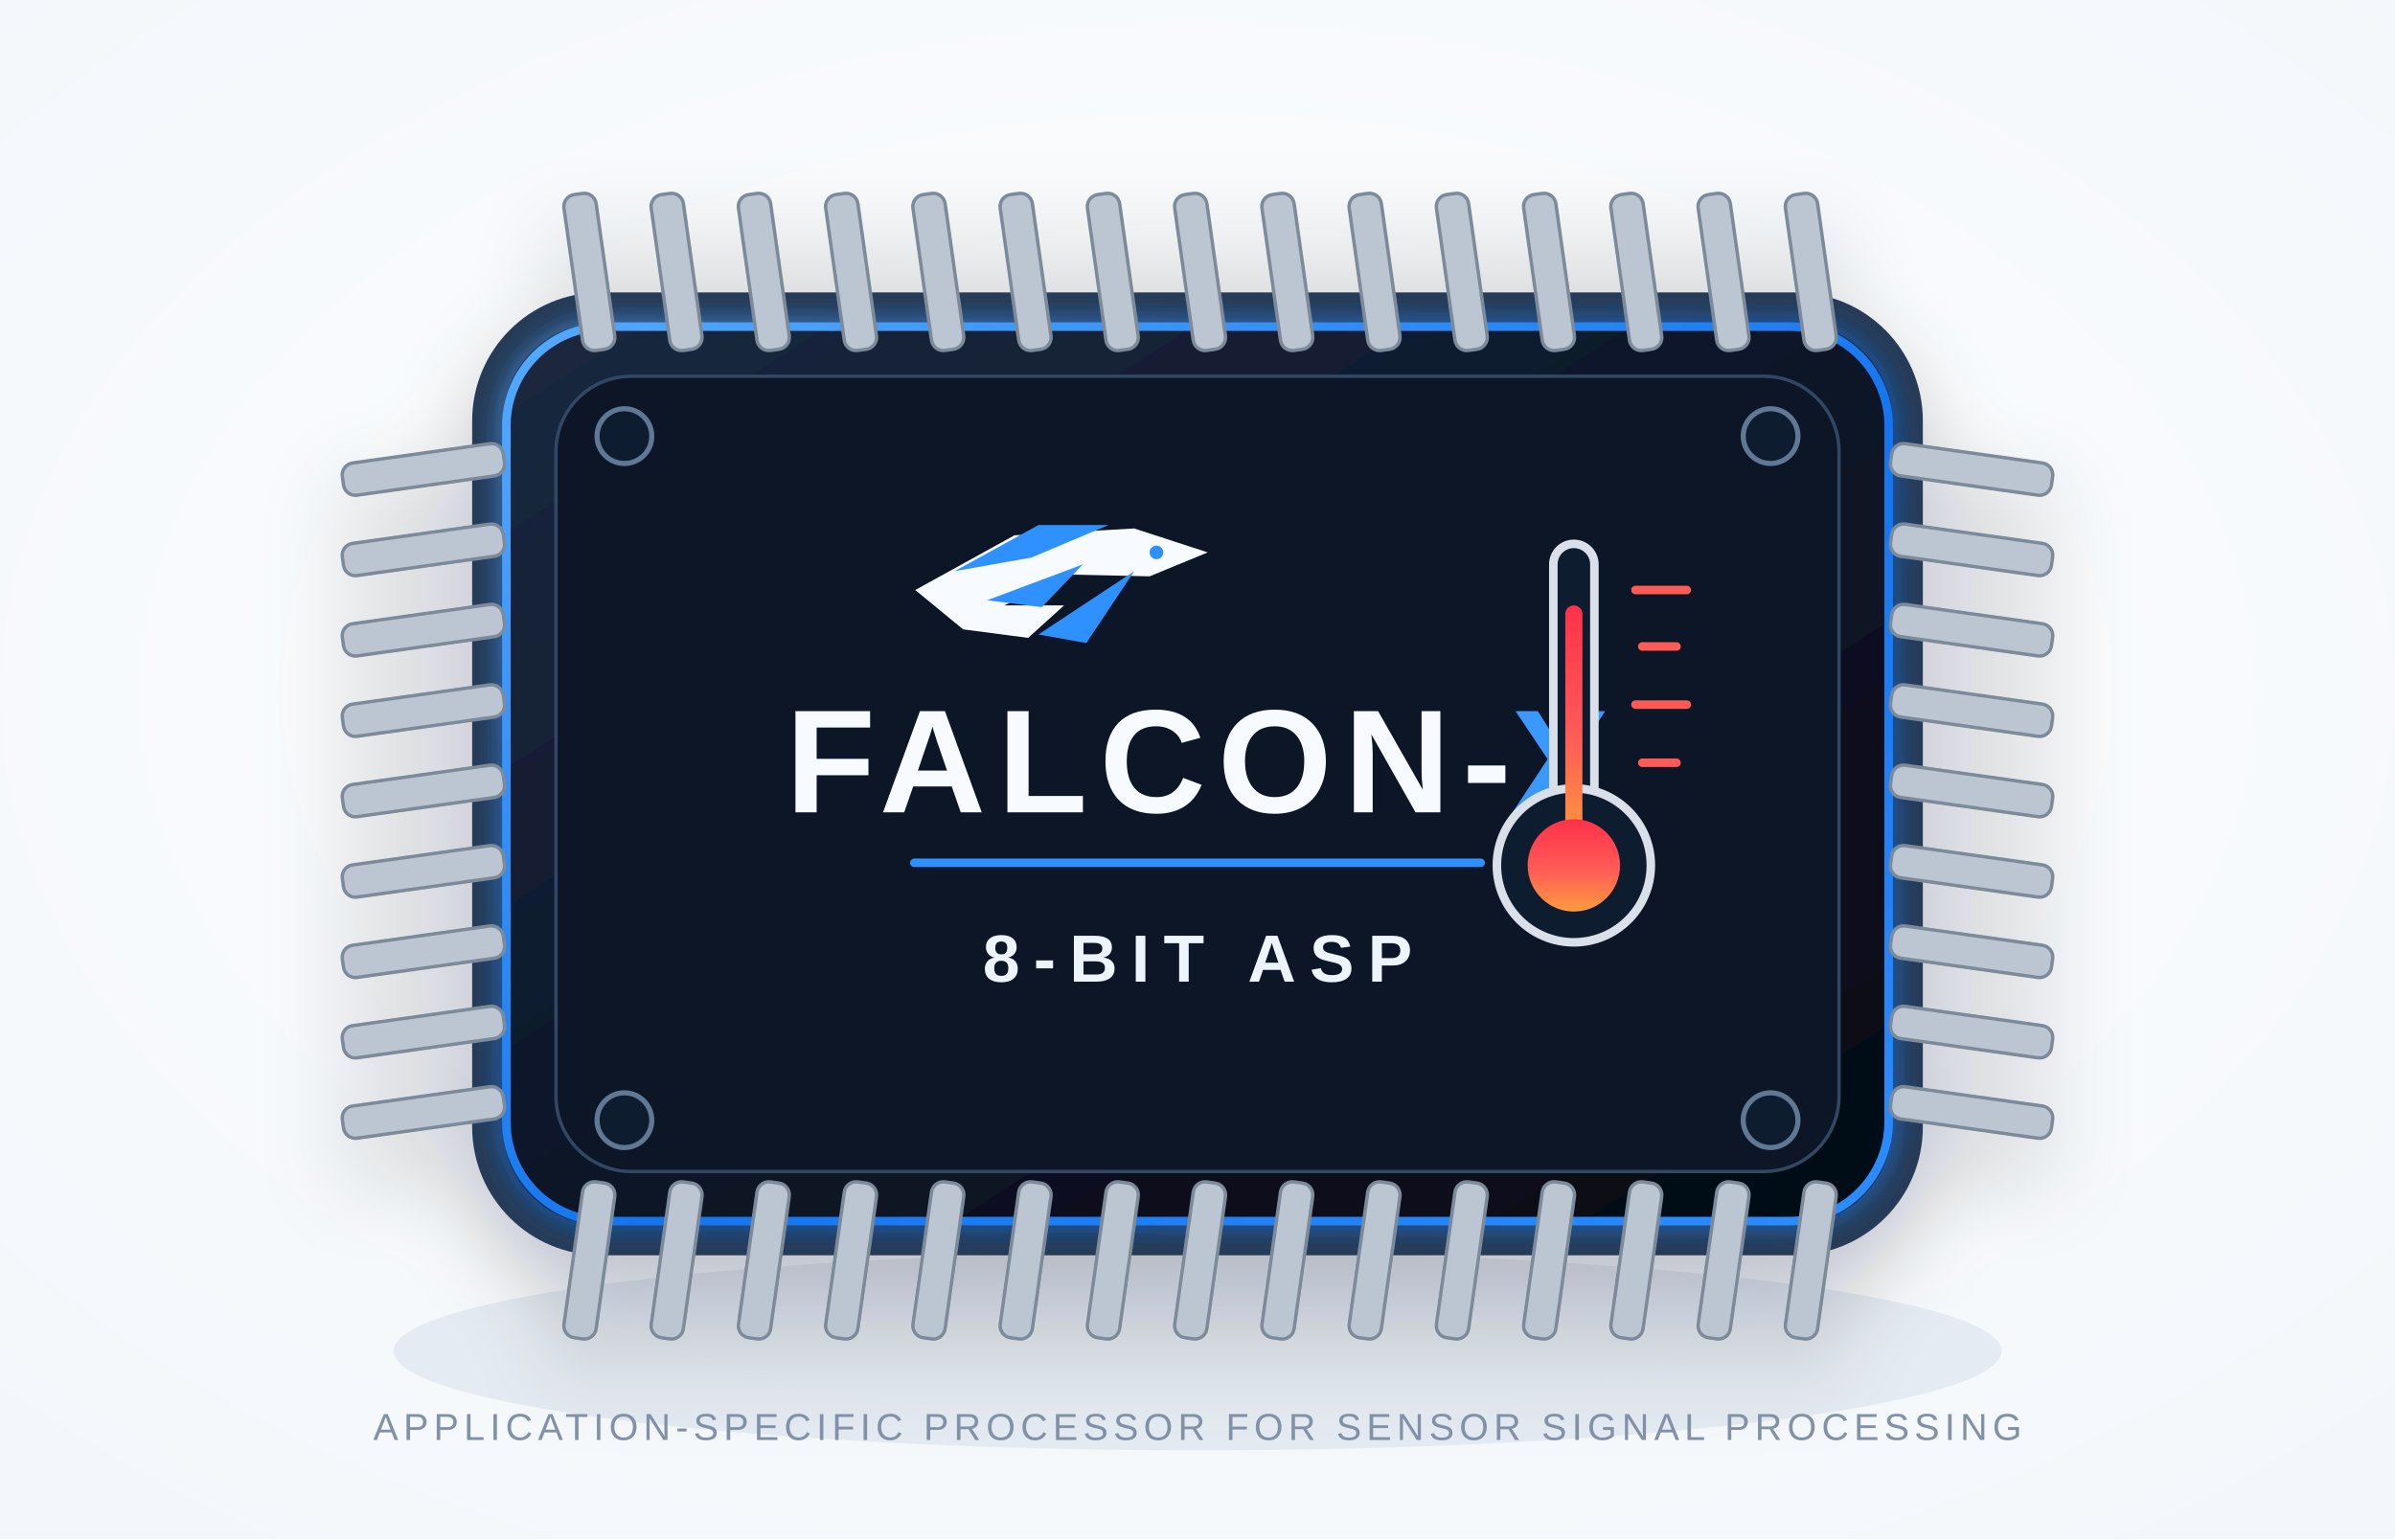
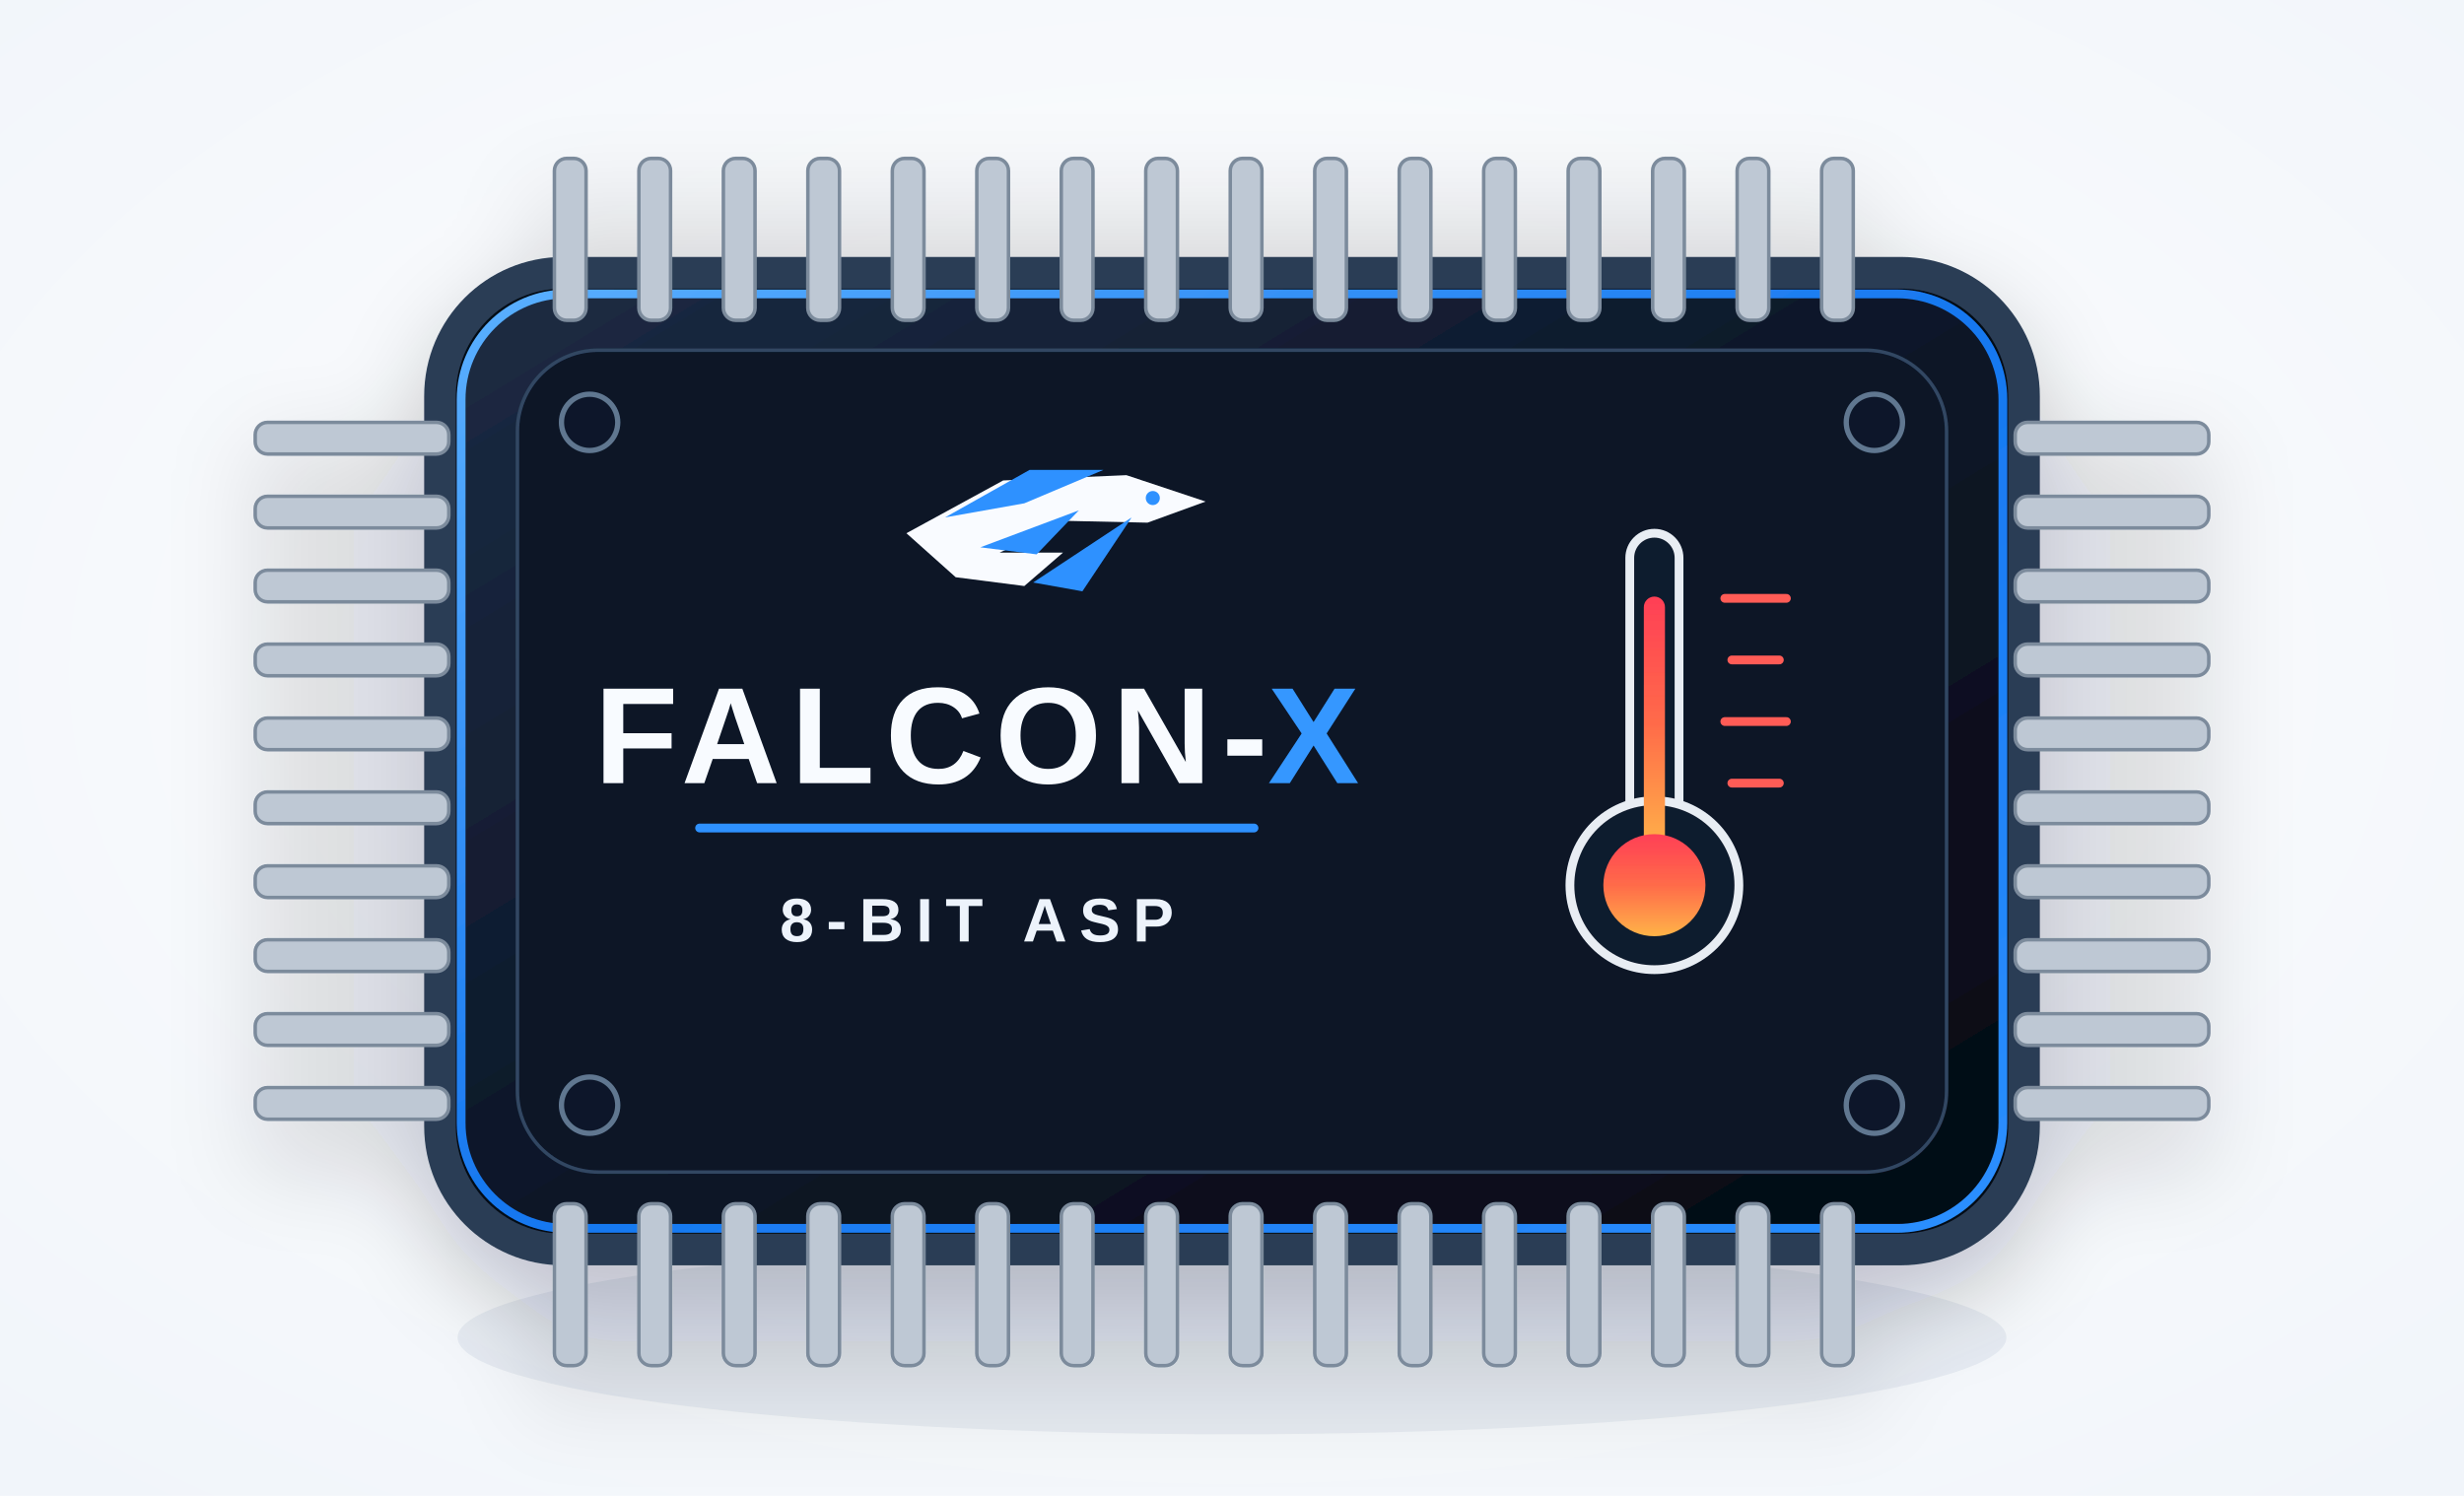
- <svg xmlns="http://www.w3.org/2000/svg" width="1400" height="900" viewBox="0 0 1400 900">
+ <svg xmlns="http://www.w3.org/2000/svg" width="1400" height="850" viewBox="0 0 1400 850">
  <defs>
-     <radialGradient id="bg" cx="50%" cy="45%" r="70%">
+     <radialGradient id="bg" cx="50%" cy="45%" r="72%">
      <stop offset="0" stop-color="#ffffff" />
-       <stop offset="1" stop-color="#f3f7fb" />
+       <stop offset="1" stop-color="#f1f5fa" />
    </radialGradient>
    <linearGradient id="chip" x1="0" y1="0" x2="1" y2="1">
-       <stop offset="0" stop-color="#1b2940" />
-       <stop offset="0.55" stop-color="#0b1425" />
+       <stop offset="0" stop-color="#1c2b43" />
+       <stop offset="0.55" stop-color="#0b1526" />
      <stop offset="1" stop-color="#050a14" />
    </linearGradient>
-     <linearGradient id="blueEdge" x1="0" y1="0" x2="1" y2="1">
-       <stop offset="0" stop-color="#55aaff" />
-       <stop offset="0.55" stop-color="#1675ee" />
-       <stop offset="1" stop-color="#2d8dff" />
+     <linearGradient id="edge" x1="0" y1="0" x2="1" y2="1">
+       <stop offset="0" stop-color="#5bb0ff" />
+       <stop offset="0.5" stop-color="#1677ef" />
+       <stop offset="1" stop-color="#2b8fff" />
    </linearGradient>
-     <linearGradient id="temp" x1="0" y1="1" x2="0" y2="0">
-       <stop offset="0" stop-color="#ff9b3d" />
-       <stop offset="0.45" stop-color="#ff5b57" />
-       <stop offset="1" stop-color="#ff314a" />
+     <linearGradient id="heat" x1="0" y1="1" x2="0" y2="0">
+       <stop offset="0" stop-color="#ffb347" />
+       <stop offset="0.5" stop-color="#ff6b4a" />
+       <stop offset="1" stop-color="#ff3f55" />
    </linearGradient>
-     <filter id="shadow" x="-20%" y="-20%" width="140%" height="150%">
-       <feDropShadow dx="0" dy="22" stdDeviation="25" flood-color="#0c1729" flood-opacity=".22" />
-     </filter>
-     <filter id="glow">
-       <feGaussianBlur stdDeviation="7" result="blur" />
-       <feMerge>
-         <feMergeNode in="blur" />
-         <feMergeNode in="SourceGraphic" />
-       </feMerge>
+     <filter id="shadow" x="-20%" y="-20%" width="140%" height="155%">
+       <feDropShadow dx="0" dy="22" stdDeviation="26" flood-color="#0b1628" flood-opacity=".22" />
    </filter>
  </defs>
-   <rect width="1400" height="900" fill="url(#bg)" />
-   <ellipse cx="700" cy="790" rx="470" ry="58" fill="#8ea4bd" opacity=".17" />
+   <rect width="1400" height="850" fill="url(#bg)" />
+   <ellipse cx="700" cy="760" rx="440" ry="55" fill="#91a6bd" opacity=".16" />
  <g filter="url(#shadow)">
-     <rect x="285" y="180" width="830" height="545" rx="66" fill="#040914" stroke="#263b58" stroke-width="18" />
-     <rect x="296" y="191" width="808" height="523" rx="58" fill="url(#chip)" stroke="url(#blueEdge)" stroke-width="5" filter="url(#glow)" />
-     <rect x="325" y="220" width="750" height="465" rx="44" fill="#091426" stroke="#314762" stroke-width="2" />
-     <g fill="#bcc6d2" stroke="#7c8a9a" stroke-width="2">
-       <rect x="335" y="113" width="19" height="92" rx="7" transform="rotate(-8 344.5 159)" />
-       <rect x="386" y="113" width="19" height="92" rx="7" transform="rotate(-8 395.5 159)" />
-       <rect x="437" y="113" width="19" height="92" rx="7" transform="rotate(-8 446.5 159)" />
-       <rect x="488" y="113" width="19" height="92" rx="7" transform="rotate(-8 497.5 159)" />
-       <rect x="539" y="113" width="19" height="92" rx="7" transform="rotate(-8 548.5 159)" />
-       <rect x="590" y="113" width="19" height="92" rx="7" transform="rotate(-8 599.5 159)" />
-       <rect x="641" y="113" width="19" height="92" rx="7" transform="rotate(-8 650.5 159)" />
-       <rect x="692" y="113" width="19" height="92" rx="7" transform="rotate(-8 701.5 159)" />
-       <rect x="743" y="113" width="19" height="92" rx="7" transform="rotate(-8 752.5 159)" />
-       <rect x="794" y="113" width="19" height="92" rx="7" transform="rotate(-8 803.5 159)" />
-       <rect x="845" y="113" width="19" height="92" rx="7" transform="rotate(-8 854.5 159)" />
-       <rect x="896" y="113" width="19" height="92" rx="7" transform="rotate(-8 905.5 159)" />
-       <rect x="947" y="113" width="19" height="92" rx="7" transform="rotate(-8 956.5 159)" />
-       <rect x="998" y="113" width="19" height="92" rx="7" transform="rotate(-8 1007.5 159)" />
-       <rect x="1049" y="113" width="19" height="92" rx="7" transform="rotate(-8 1058.5 159)" />
-       <rect x="335" y="691" width="19" height="92" rx="7" transform="rotate(8 344.5 737)" />
-       <rect x="386" y="691" width="19" height="92" rx="7" transform="rotate(8 395.5 737)" />
-       <rect x="437" y="691" width="19" height="92" rx="7" transform="rotate(8 446.5 737)" />
-       <rect x="488" y="691" width="19" height="92" rx="7" transform="rotate(8 497.5 737)" />
-       <rect x="539" y="691" width="19" height="92" rx="7" transform="rotate(8 548.5 737)" />
-       <rect x="590" y="691" width="19" height="92" rx="7" transform="rotate(8 599.5 737)" />
-       <rect x="641" y="691" width="19" height="92" rx="7" transform="rotate(8 650.5 737)" />
-       <rect x="692" y="691" width="19" height="92" rx="7" transform="rotate(8 701.5 737)" />
-       <rect x="743" y="691" width="19" height="92" rx="7" transform="rotate(8 752.5 737)" />
-       <rect x="794" y="691" width="19" height="92" rx="7" transform="rotate(8 803.5 737)" />
-       <rect x="845" y="691" width="19" height="92" rx="7" transform="rotate(8 854.5 737)" />
-       <rect x="896" y="691" width="19" height="92" rx="7" transform="rotate(8 905.5 737)" />
-       <rect x="947" y="691" width="19" height="92" rx="7" transform="rotate(8 956.5 737)" />
-       <rect x="998" y="691" width="19" height="92" rx="7" transform="rotate(8 1007.5 737)" />
-       <rect x="1049" y="691" width="19" height="92" rx="7" transform="rotate(8 1058.5 737)" />
-       <rect x="200" y="265" width="95" height="19" rx="7" transform="rotate(-8 247.5 274.5)" />
-       <rect x="200" y="312" width="95" height="19" rx="7" transform="rotate(-8 247.5 321.5)" />
-       <rect x="200" y="359" width="95" height="19" rx="7" transform="rotate(-8 247.5 368.5)" />
-       <rect x="200" y="406" width="95" height="19" rx="7" transform="rotate(-8 247.5 415.5)" />
-       <rect x="200" y="453" width="95" height="19" rx="7" transform="rotate(-8 247.5 462.5)" />
-       <rect x="200" y="500" width="95" height="19" rx="7" transform="rotate(-8 247.5 509.5)" />
-       <rect x="200" y="547" width="95" height="19" rx="7" transform="rotate(-8 247.5 556.5)" />
-       <rect x="200" y="594" width="95" height="19" rx="7" transform="rotate(-8 247.5 603.5)" />
-       <rect x="200" y="641" width="95" height="19" rx="7" transform="rotate(-8 247.5 650.5)" />
-       <rect x="1105" y="265" width="95" height="19" rx="7" transform="rotate(8 1152.5 274.5)" />
-       <rect x="1105" y="312" width="95" height="19" rx="7" transform="rotate(8 1152.5 321.5)" />
-       <rect x="1105" y="359" width="95" height="19" rx="7" transform="rotate(8 1152.5 368.5)" />
-       <rect x="1105" y="406" width="95" height="19" rx="7" transform="rotate(8 1152.5 415.5)" />
-       <rect x="1105" y="453" width="95" height="19" rx="7" transform="rotate(8 1152.5 462.5)" />
-       <rect x="1105" y="500" width="95" height="19" rx="7" transform="rotate(8 1152.5 509.5)" />
-       <rect x="1105" y="547" width="95" height="19" rx="7" transform="rotate(8 1152.5 556.5)" />
-       <rect x="1105" y="594" width="95" height="19" rx="7" transform="rotate(8 1152.5 603.5)" />
-       <rect x="1105" y="641" width="95" height="19" rx="7" transform="rotate(8 1152.5 650.5)" />
+     <rect x="250" y="155" width="900" height="555" rx="70" fill="#040912" stroke="#2a3c55" stroke-width="18" />
+     <rect x="262" y="167" width="876" height="531" rx="60" fill="url(#chip)" stroke="url(#edge)" stroke-width="5" />
+     <rect x="294" y="199" width="812" height="467" rx="46" fill="#091426" stroke="#304662" stroke-width="2" />
+     <g fill="#bec8d4" stroke="#7c8b9c" stroke-width="2">
+       <rect x="315" y="90" width="18" height="92" rx="7" />
+       <rect x="363" y="90" width="18" height="92" rx="7" />
+       <rect x="411" y="90" width="18" height="92" rx="7" />
+       <rect x="459" y="90" width="18" height="92" rx="7" />
+       <rect x="507" y="90" width="18" height="92" rx="7" />
+       <rect x="555" y="90" width="18" height="92" rx="7" />
+       <rect x="603" y="90" width="18" height="92" rx="7" />
+       <rect x="651" y="90" width="18" height="92" rx="7" />
+       <rect x="699" y="90" width="18" height="92" rx="7" />
+       <rect x="747" y="90" width="18" height="92" rx="7" />
+       <rect x="795" y="90" width="18" height="92" rx="7" />
+       <rect x="843" y="90" width="18" height="92" rx="7" />
+       <rect x="891" y="90" width="18" height="92" rx="7" />
+       <rect x="939" y="90" width="18" height="92" rx="7" />
+       <rect x="987" y="90" width="18" height="92" rx="7" />
+       <rect x="1035" y="90" width="18" height="92" rx="7" />
+       <rect x="315" y="684" width="18" height="92" rx="7" />
+       <rect x="363" y="684" width="18" height="92" rx="7" />
+       <rect x="411" y="684" width="18" height="92" rx="7" />
+       <rect x="459" y="684" width="18" height="92" rx="7" />
+       <rect x="507" y="684" width="18" height="92" rx="7" />
+       <rect x="555" y="684" width="18" height="92" rx="7" />
+       <rect x="603" y="684" width="18" height="92" rx="7" />
+       <rect x="651" y="684" width="18" height="92" rx="7" />
+       <rect x="699" y="684" width="18" height="92" rx="7" />
+       <rect x="747" y="684" width="18" height="92" rx="7" />
+       <rect x="795" y="684" width="18" height="92" rx="7" />
+       <rect x="843" y="684" width="18" height="92" rx="7" />
+       <rect x="891" y="684" width="18" height="92" rx="7" />
+       <rect x="939" y="684" width="18" height="92" rx="7" />
+       <rect x="987" y="684" width="18" height="92" rx="7" />
+       <rect x="1035" y="684" width="18" height="92" rx="7" />
+       <rect x="145" y="240" width="110" height="18" rx="7" />
+       <rect x="145" y="282" width="110" height="18" rx="7" />
+       <rect x="145" y="324" width="110" height="18" rx="7" />
+       <rect x="145" y="366" width="110" height="18" rx="7" />
+       <rect x="145" y="408" width="110" height="18" rx="7" />
+       <rect x="145" y="450" width="110" height="18" rx="7" />
+       <rect x="145" y="492" width="110" height="18" rx="7" />
+       <rect x="145" y="534" width="110" height="18" rx="7" />
+       <rect x="145" y="576" width="110" height="18" rx="7" />
+       <rect x="145" y="618" width="110" height="18" rx="7" />
+       <rect x="1145" y="240" width="110" height="18" rx="7" />
+       <rect x="1145" y="282" width="110" height="18" rx="7" />
+       <rect x="1145" y="324" width="110" height="18" rx="7" />
+       <rect x="1145" y="366" width="110" height="18" rx="7" />
+       <rect x="1145" y="408" width="110" height="18" rx="7" />
+       <rect x="1145" y="450" width="110" height="18" rx="7" />
+       <rect x="1145" y="492" width="110" height="18" rx="7" />
+       <rect x="1145" y="534" width="110" height="18" rx="7" />
+       <rect x="1145" y="576" width="110" height="18" rx="7" />
+       <rect x="1145" y="618" width="110" height="18" rx="7" />
    </g>
-     <g fill="#101b2d" stroke="#617894" stroke-width="3">
-       <circle cx="365" cy="255" r="16" />
-       <circle cx="1035" cy="255" r="16" />
-       <circle cx="365" cy="655" r="16" />
-       <circle cx="1035" cy="655" r="16" />
+     <g fill="#0e192b" stroke="#607790" stroke-width="3">
+       <circle cx="335" cy="240" r="16" />
+       <circle cx="1065" cy="240" r="16" />
+       <circle cx="335" cy="628" r="16" />
+       <circle cx="1065" cy="628" r="16" />
    </g>
-     <g transform="translate(535 285)">
-       <path d="M0 60 L58 28 L128 24 L171 38 L137 52 L91 51 L52 69 L87 69 L66 88 L28 83 Z" fill="#f7fbff" />
-       <path d="M23 49 L72 22 L113 22 L68 41 Z" fill="#2f91ff" />
-       <path d="M42 66 L98 45 L74 70 Z" fill="#2f91ff" />
-       <path d="M72 86 L128 49 L100 91 Z" fill="#2f91ff" />
-       <circle cx="141" cy="38" r="4" fill="#2f91ff" />
+     <g transform="translate(515 245)">
+       <path d="M0 58 L55 28 L125 25 L170 40 L137 52 L92 51 L53 69 L89 69 L67 88 L28 83 Z" fill="#f9fbff" />
+       <path d="M22 49 L70 22 L112 22 L67 41 Z" fill="#2e91ff" />
+       <path d="M42 66 L98 45 L74 70 Z" fill="#2e91ff" />
+       <path d="M72 86 L128 49 L100 91 Z" fill="#2e91ff" />
+       <circle cx="140" cy="38" r="4" fill="#2e91ff" />
    </g>
-     <text x="700" y="475" text-anchor="middle" font-family="Arial, Helvetica, sans-serif" font-size="86" font-weight="700" letter-spacing="7" fill="#f7fbff">FALCON-<tspan fill="#3b98ff">X</tspan>
+     <text x="555" y="445" text-anchor="middle" font-family="Arial, Helvetica, sans-serif" font-size="78" font-weight="700" letter-spacing="6" fill="#f8fbff">FALCON-<tspan fill="#3597ff">X</tspan>
    </text>
-     <rect x="532" y="502" width="336" height="5" rx="2.5" fill="#2f91ff" />
-     <text x="700" y="574" text-anchor="middle" font-family="Arial, Helvetica, sans-serif" font-size="39" font-weight="600" letter-spacing="8" fill="#eef4fb">8-BIT ASP</text>
-     <g transform="translate(874 300)">
-       <rect x="34" y="18" width="24" height="175" rx="12" fill="#111b2d" stroke="#d9e0ea" stroke-width="5" />
-       <circle cx="46" cy="206" r="45" fill="#111b2d" stroke="#d9e0ea" stroke-width="5" />
-       <rect x="41" y="54" width="10" height="139" rx="5" fill="url(#temp)" />
-       <circle cx="46" cy="206" r="27" fill="url(#temp)" />
-       <g stroke="#ff5a57" stroke-width="5" stroke-linecap="round">
-         <line x1="82" y1="45" x2="112" y2="45" />
-         <line x1="86" y1="78" x2="106" y2="78" />
-         <line x1="82" y1="112" x2="112" y2="112" />
-         <line x1="86" y1="146" x2="106" y2="146" />
+     <rect x="395" y="468" width="320" height="5" rx="2.5" fill="#2f91ff" />
+     <text x="555" y="535" text-anchor="middle" font-family="Arial, Helvetica, sans-serif" font-size="35" font-weight="600" letter-spacing="7" fill="#edf3fb">8-BIT ASP</text>
+     <g transform="translate(880 285)">
+       <rect x="46" y="18" width="28" height="176" rx="14" fill="#111b2d" stroke="#e8edf3" stroke-width="5" />
+       <circle cx="60" cy="218" r="48" fill="#111b2d" stroke="#e8edf3" stroke-width="5" />
+       <rect x="54" y="54" width="12" height="145" rx="6" fill="url(#heat)" />
+       <circle cx="60" cy="218" r="29" fill="url(#heat)" />
+       <g stroke="#ff5b57" stroke-width="5" stroke-linecap="round">
+         <line x1="100" y1="55" x2="135" y2="55" />
+         <line x1="104" y1="90" x2="131" y2="90" />
+         <line x1="100" y1="125" x2="135" y2="125" />
+         <line x1="104" y1="160" x2="131" y2="160" />
      </g>
    </g>
  </g>
-   <text x="700" y="842" text-anchor="middle" font-family="Arial, Helvetica, sans-serif" font-size="22" font-weight="500" letter-spacing="3" fill="#8291a7">APPLICATION-SPECIFIC PROCESSOR FOR SENSOR SIGNAL PROCESSING</text>
</svg>
